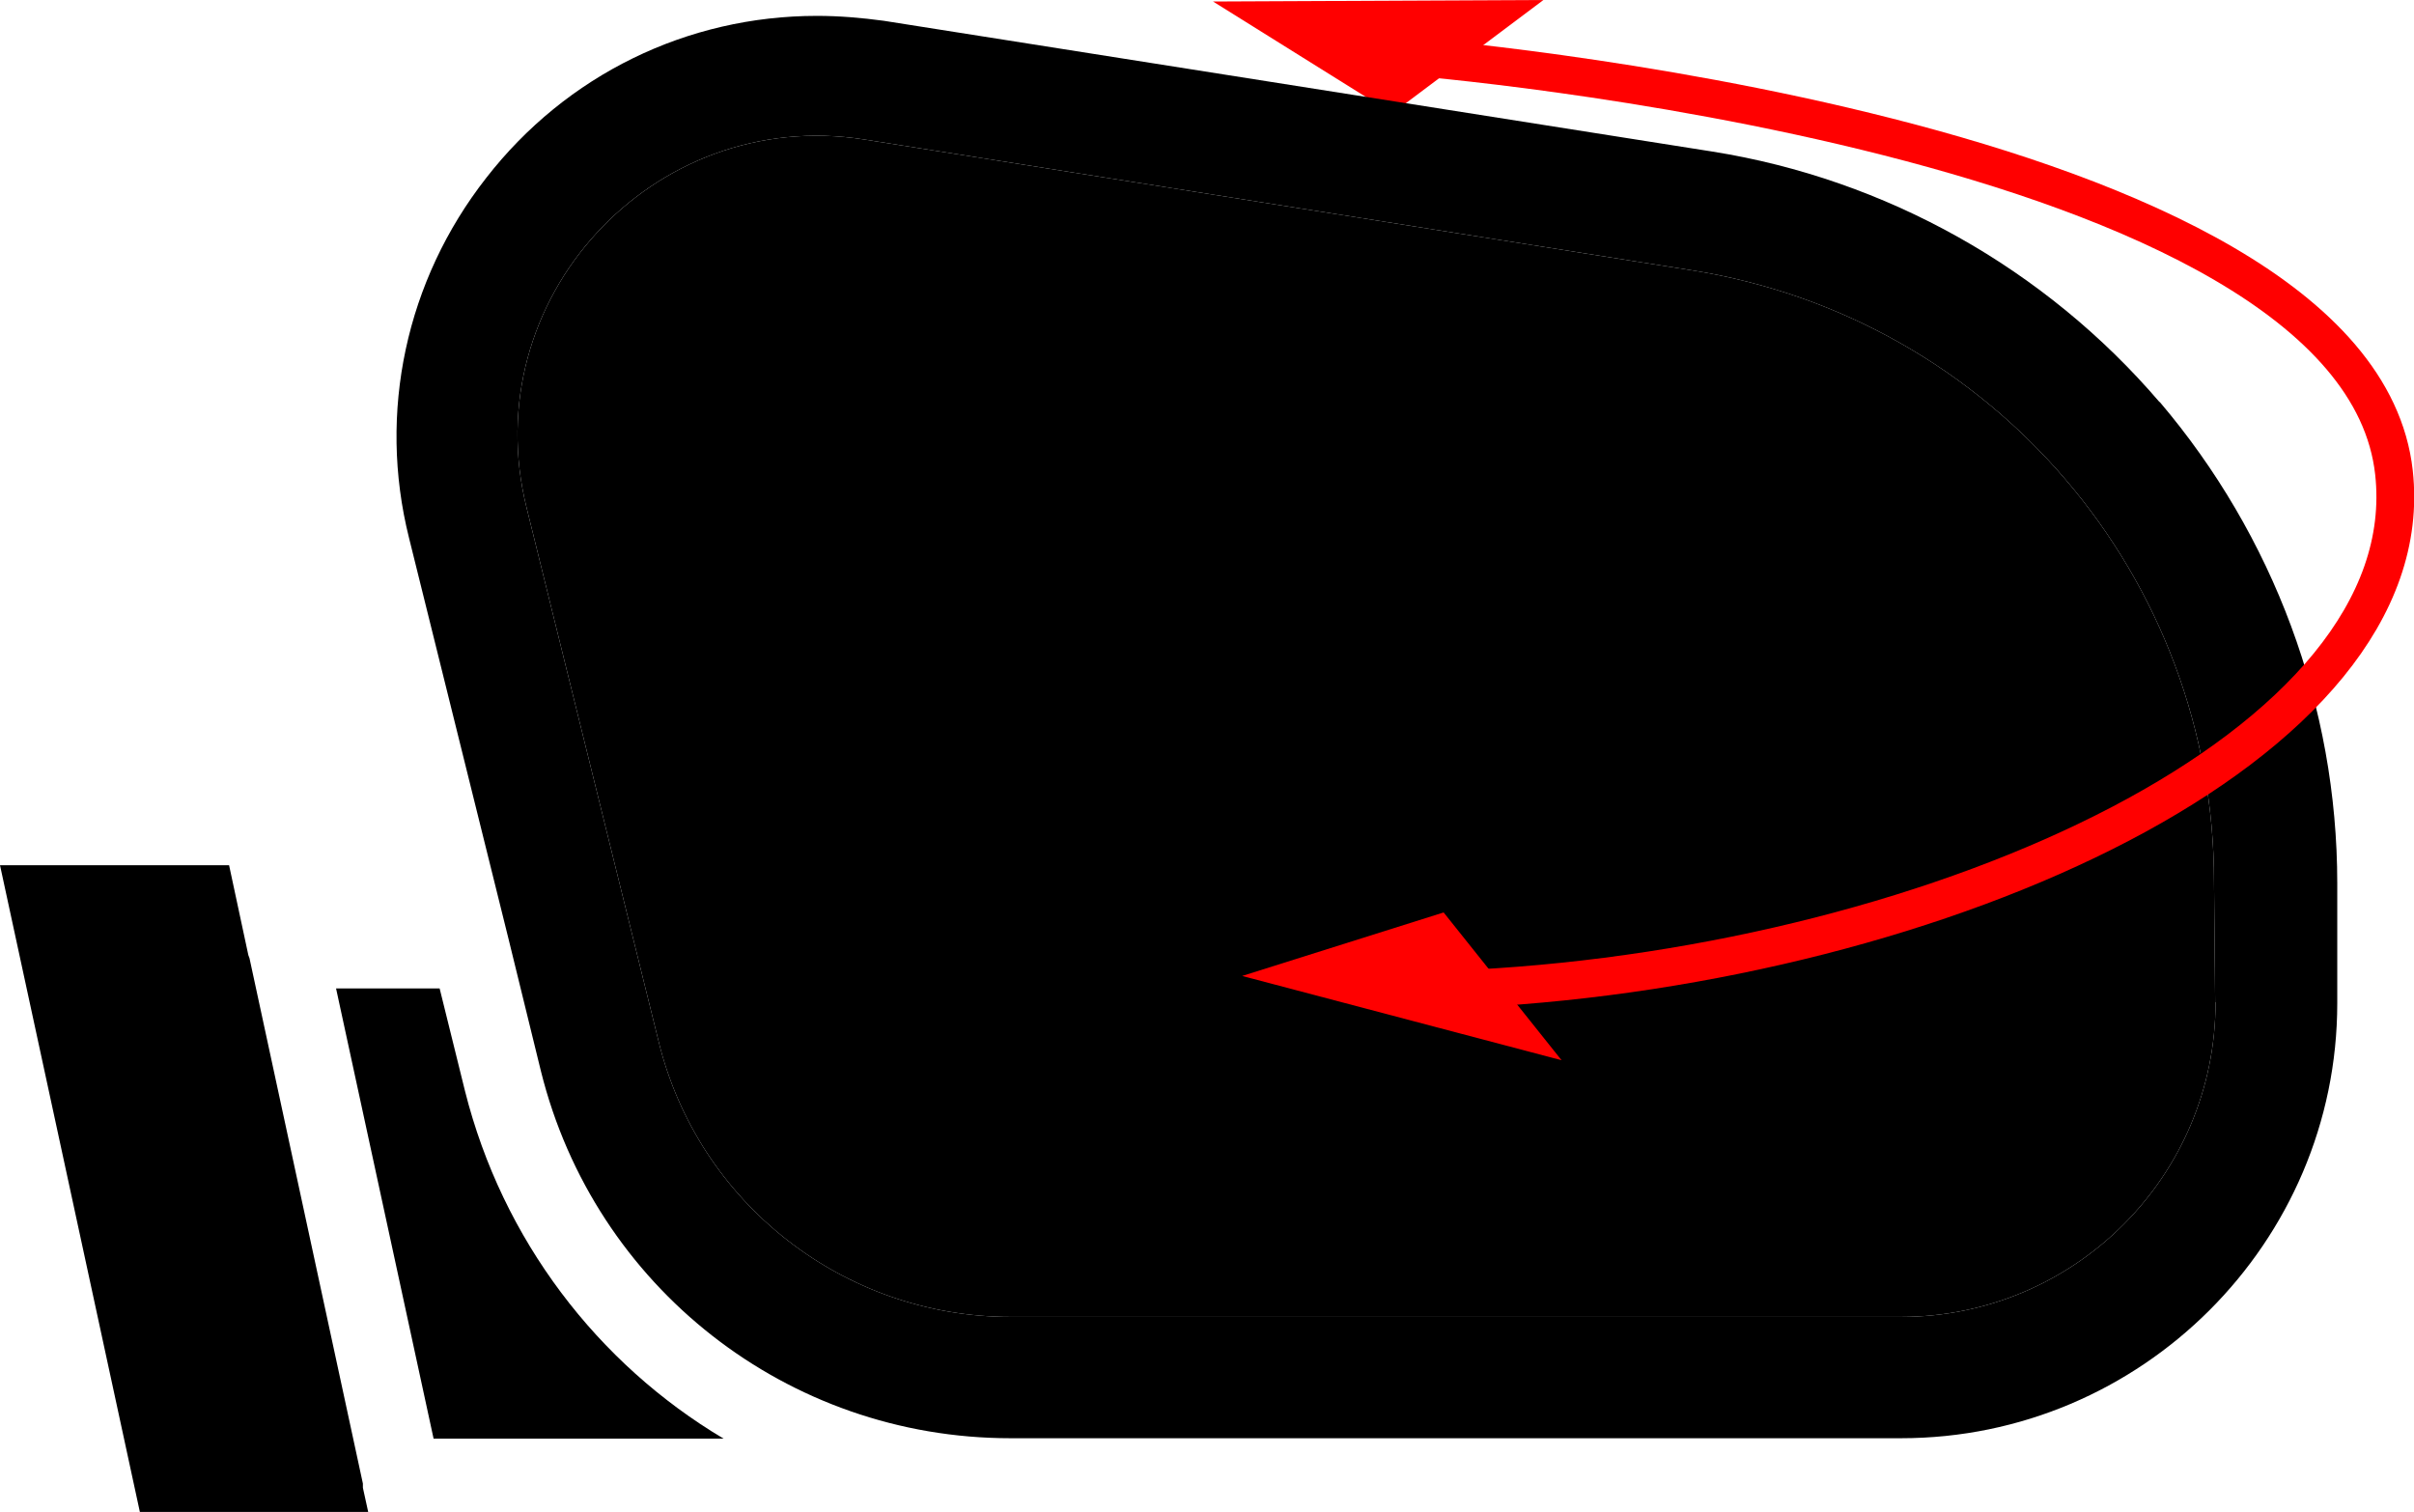
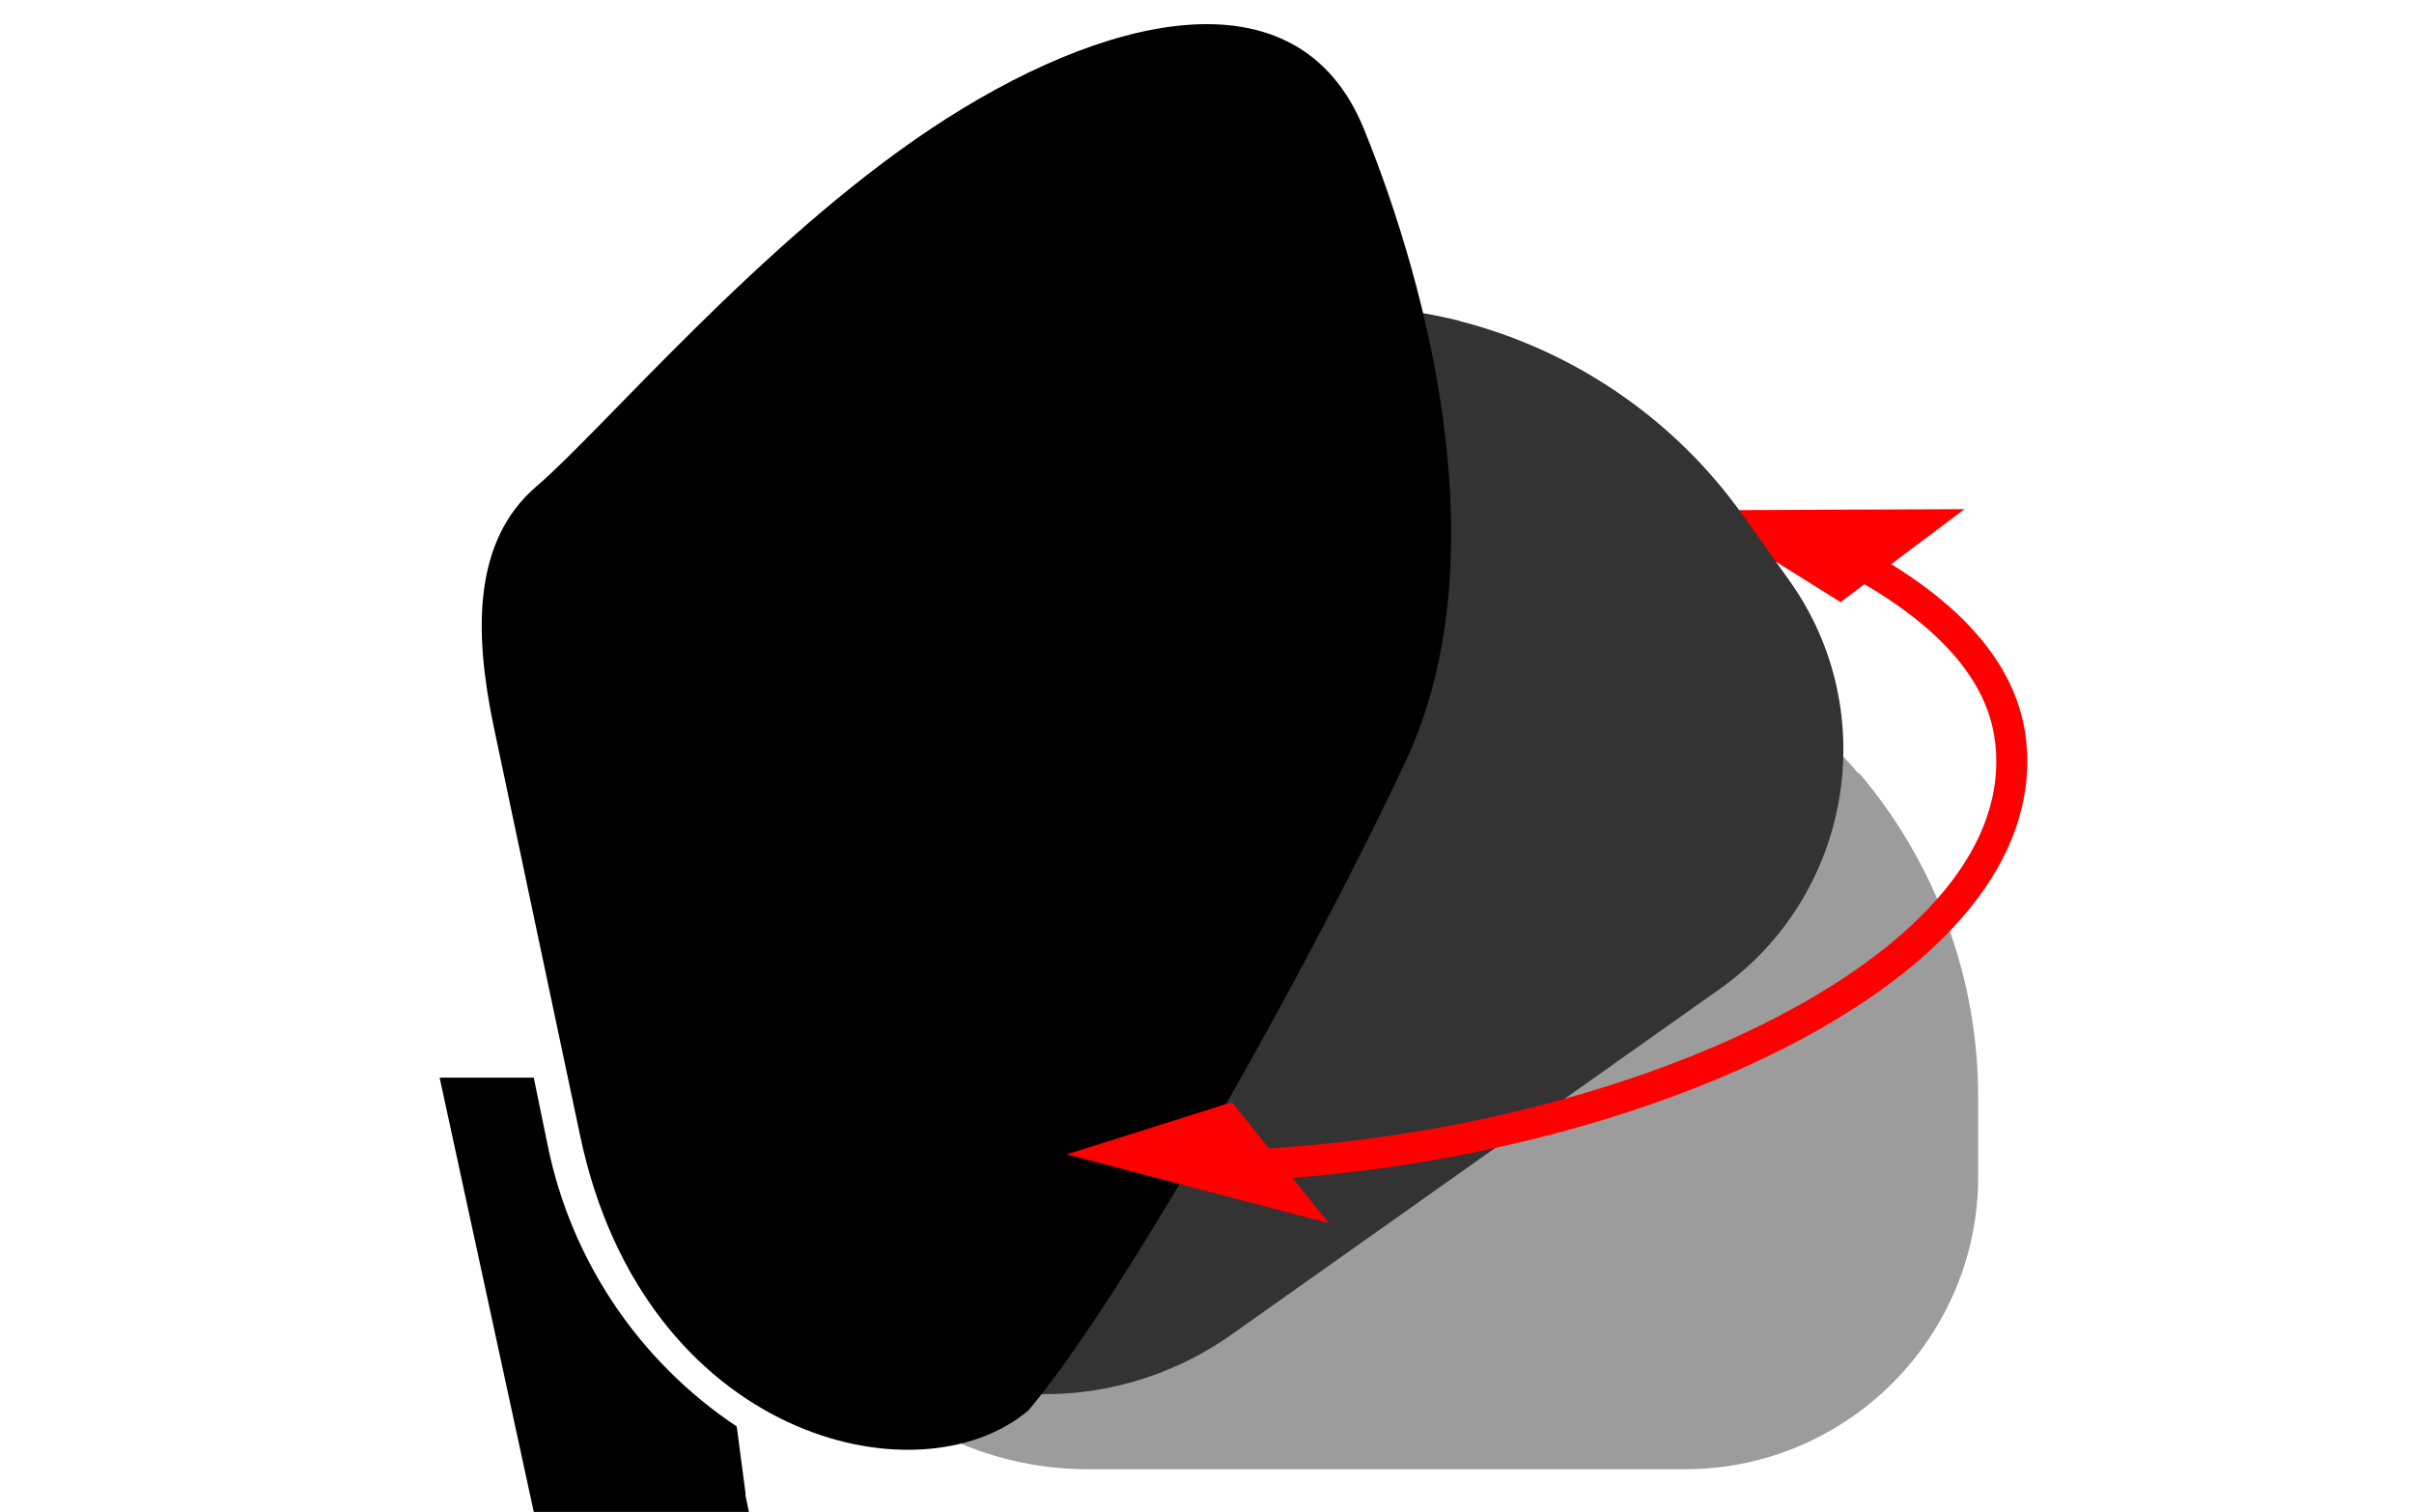
<svg xmlns="http://www.w3.org/2000/svg" id="Calque_1" data-name="Calque 1" viewBox="0 0 63.86 40">
  <defs>
    <style>
-       .cls-1, .cls-2 {
+       .cls-1 {
+         fill: none;
+         stroke: red;
+         stroke-miterlimit: 10;
+         stroke-width: .82px;
+       }
+ 
+       .cls-2, .cls-3, .cls-4, .cls-5 {
        stroke-width: 0px;
      }

-       .cls-2 {
+       .cls-3 {
        fill: red;
      }

-       .cls-3 {
-         fill: none;
-         stroke: red;
-         stroke-miterlimit: 10;
+       .cls-4 {
+         fill: #333;
+       }
+ 
+       .cls-5 {
+         fill: #515151;
+       }
+ 
+       .cls-6 {
+         opacity: .57;
      }
    </style>
  </defs>
-   <polygon class="cls-2" points="40.83 0 32.09 .04 36.83 3 40.83 0" />
-   <g>
-     <g id="_3068_-_Side_Mirror" data-name="3068 - Side Mirror">
-       <g id="g4470">
-         <g id="g4480">
-           <g id="g4482">
-             <g id="g4488">
-               <g id="path4490">
-                 <polygon class="cls-1" points="9.74 40 3.7 40 0 22.89 6.06 22.89 6.57 25.27 6.6 25.35 9.6 39.25 9.6 39.36 9.74 40" />
-               </g>
-             </g>
-             <g id="g4492">
-               <g id="path4494">
-                 <path class="cls-1" d="m19.14,38.06h-7.67l-2.58-11.91h2.74l.67,2.71c.99,3.94,3.51,7.22,6.84,9.2Z" />
-                 <path class="cls-1" d="m57.13,10.64c-3.03-3.54-7.24-5.9-11.83-6.63L23.38.55c-.59-.08-1.18-.13-1.77-.13-3.43,0-6.63,1.56-8.75,4.29-2.12,2.71-2.87,6.2-2.04,9.52l2.63,10.6.86,3.51c1.42,5.71,6.52,9.71,12.42,9.71h23.56c6.36,0,11.54-5.18,11.54-11.51v-3.17c0-4.7-1.69-9.2-4.7-12.74Zm1.48,15.88c0,4.59-3.73,8.32-8.32,8.32h-23.56c-4.4,0-8.26-3-9.31-7.3l-3.49-14.11c-1.37-5.5,3.33-10.62,8.93-9.74l21.89,3.46c7.97,1.26,13.82,8.13,13.82,16.18l.03,3.19h0Z" />
-               </g>
-             </g>
-           </g>
-         </g>
-       </g>
+   <polygon class="cls-3" points="51.97 13.47 44.8 13.5 48.69 15.93 51.97 13.47" />
+   <g id="g4488">
+     <g id="path4490">
+       <path class="cls-2" d="m19.81,40h-5.69l-2.49-11.49h2.49l.37,1.8c.62,3.04,2.42,5.71,5,7.43h0s.23,1.75.23,1.75v.07l.09.43Z" />
    </g>
-     <path class="cls-1" d="m58.61,26.52h0c0,4.59-3.73,8.32-8.32,8.32h-23.56c-4.4,0-8.26-3-9.31-7.3l-3.49-14.11c-1.37-5.5,3.33-10.62,8.93-9.74l21.89,3.46c7.97,1.26,13.82,8.13,13.82,16.18l.03,3.19" />
  </g>
-   <path class="cls-3" d="m37.33,1.5s25,2,26,11c.8,7.24-12,13-24.29,13.65" />
-   <polygon class="cls-2" points="41.31 28.05 32.86 25.82 38.19 24.14 41.31 28.05" />
+   <g class="cls-6">
+     <path class="cls-5" d="m49.17,20.47c-2.04-2.38-4.86-3.96-7.94-4.45l-14.72-2.32c-.4-.05-.79-.09-1.19-.09-2.31,0-4.45,1.04-5.87,2.88-1.42,1.82-1.93,4.16-1.37,6.39l1.77,7.11.58,2.36c.95,3.84,4.38,6.52,8.34,6.52h15.81c4.27,0,7.75-3.48,7.75-7.73v-2.13c0-3.15-1.13-6.18-3.15-8.56Z" />
+   </g>
+   <path class="cls-4" d="m38.62,8.49c-3.04-.76-6.26-.42-9.05.96l-9.32,5.45c-.35.18-.89,2.47-1.22,2.69-1.88,1.33.63.91.53,3.24-.08,2-.73,2.22.74,6.66l-.11,5.72,1.83,1.59c3,2.58,7.34,2.79,10.57.5l12.91-9.14c3.48-2.47,4.31-7.31,1.85-10.78l-1.23-1.73c-1.82-2.57-4.5-4.39-7.52-5.16Z" />
+   <path class="cls-2" d="m15.35,30.06c-.71-3.37-1.77-8.35-2.29-10.84s-.56-4.91,1.14-6.36,5.92-6.45,10.42-9.45,9.7-4.33,11.46,0,3.57,11.46,1.11,16.72-7.4,14.11-9.98,17.18c-2.92,2.48-10.17.74-11.86-7.25Z" />
+   <path class="cls-1" d="m48.28,14.44c2.68,1.29,4.67,2.98,4.91,5.18.66,5.93-9.84,10.66-19.92,11.19" />
+   <polygon class="cls-3" points="35.15 32.36 28.22 30.54 32.59 29.16 35.15 32.36" />
</svg>
